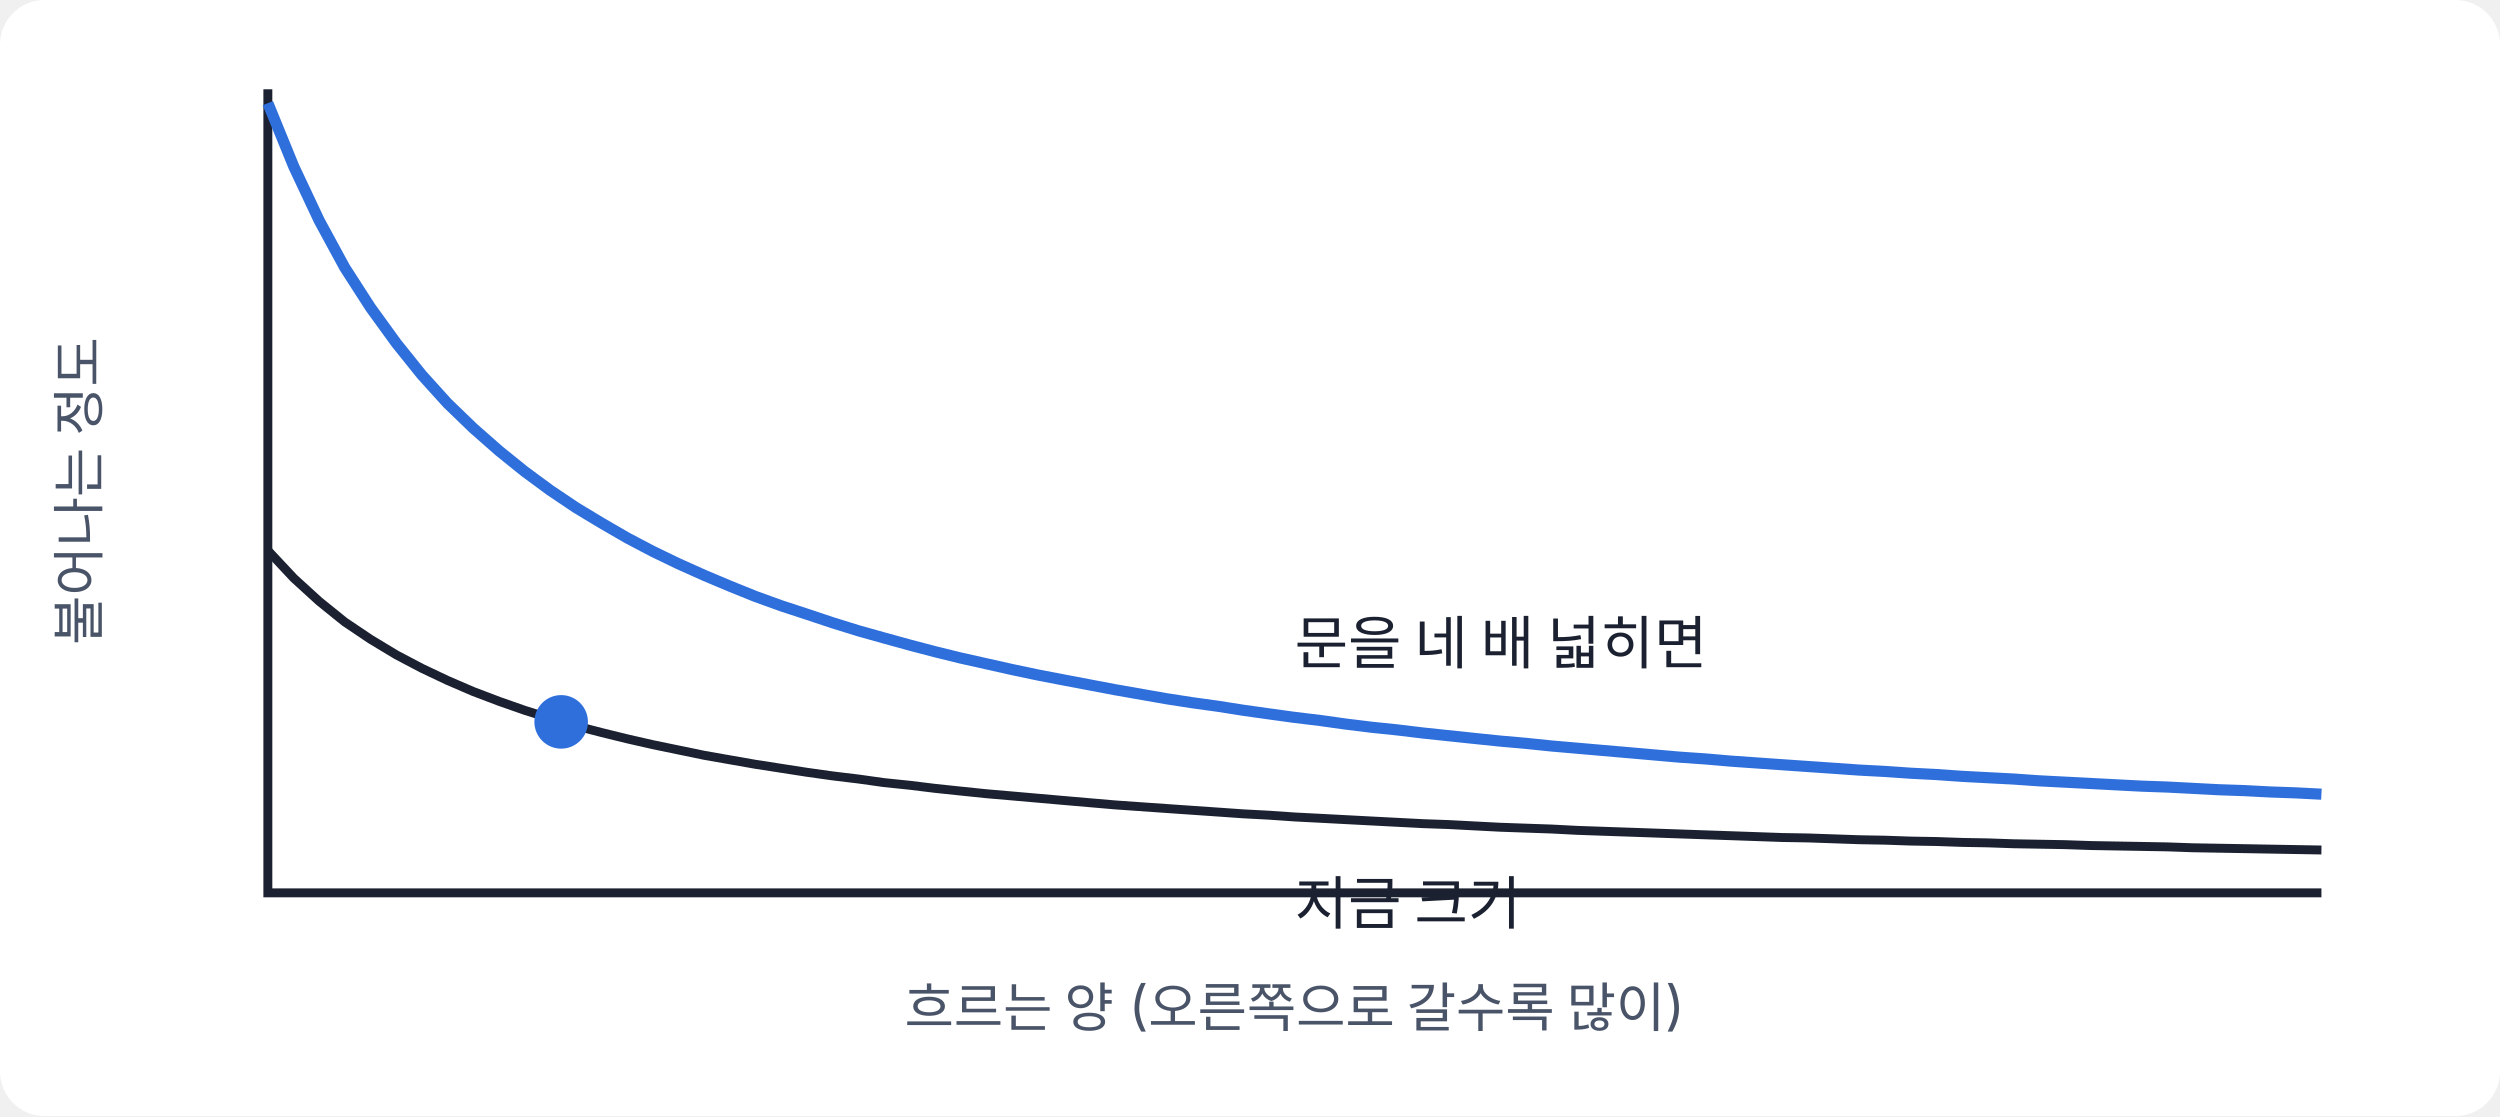
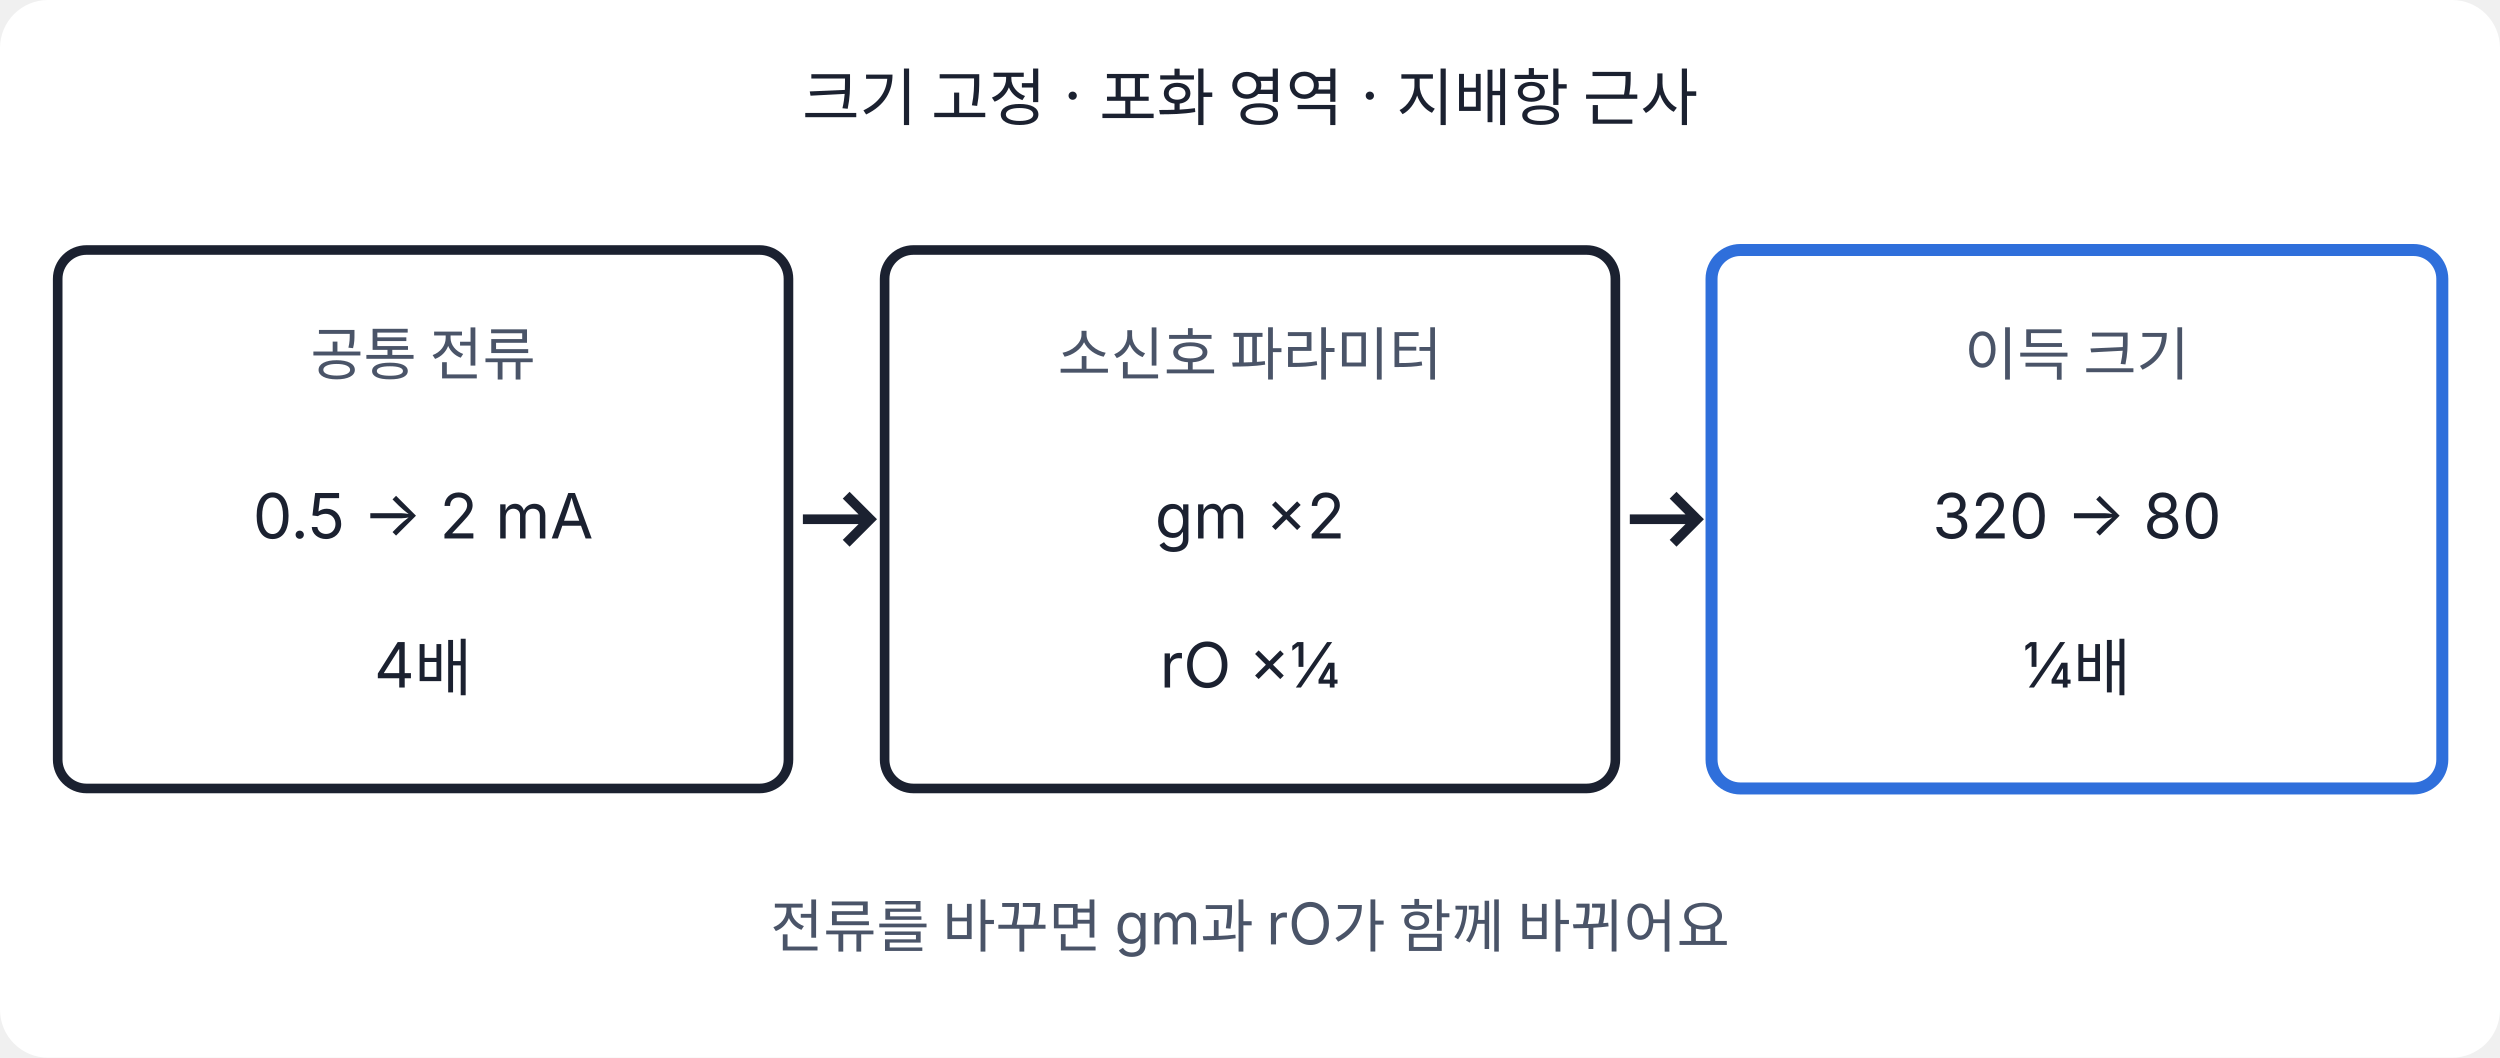
- <svg xmlns="http://www.w3.org/2000/svg" width="560" height="250" viewBox="0 0 560 250" role="img" aria-label="오른쪽으로 갈수록 내려가는 곡선 두 개. 아래 검은 선은 지금 크기, 위 강조색 선은 문을 네 배 넓힌 경우예요. 아래 곡선 위에 색칠된 점 하나가 있어요.">
+ <svg xmlns="http://www.w3.org/2000/svg" width="520" height="220" viewBox="0 0 520 220" role="img" aria-label="크기 고정 · 포화 영역 · 지배항 근사; 공통 전류 0.5 → 2 mA 4배; 소신호 파라미터 gm ×2 rO ×¼; 이득 크기 320 → 80 ¼배; 전류를 바꾸면 gm과 rO가 함께 바뀌어요">
  <style>
svg { color: #1b2130; font-family: -apple-system, 'Apple SD Gothic Neo', 'Noto Sans KR', sans-serif; }
.fig-ink { stroke: #1b2130; fill: none; stroke-width: 2; }
.fig-accent { stroke: #2f6fdb; fill: none; stroke-width: 2.5; }
.fig-danger { stroke: #d92d20; fill: none; stroke-width: 2.5; }
.fig-dot { fill: #2f6fdb; }
.fig-text { fill: #1b2130; font-size: 13px; }
.fig-muted { fill: #4a5468; font-size: 12px; }
.axis { stroke: #dde2ea; stroke-width: 1.5; }
.tick { fill: #4a5468; font-size: 11px; }
.plot-truth { fill: none; stroke: #4a5468; stroke-width: 1.5; stroke-dasharray: 5 4; }
.plot-fit { fill: none; stroke: #2f6fdb; stroke-width: 2.5; }
.pt-train { fill: #2f6fdb; }
.pt-test { fill: #b54708; }
.mark-ml { stroke: #2f6fdb; stroke-width: 1.5; stroke-dasharray: 3 3; }
.mark-map { stroke: #067647; stroke-width: 1.5; stroke-dasharray: 3 3; }
.plot-like { fill: none; stroke: #2f6fdb; stroke-width: 2; }
.plot-prior { fill: none; stroke: #6941c6; stroke-width: 2; stroke-dasharray: 6 4; }
.plot-post { fill: none; stroke: #067647; stroke-width: 3; }
</style>
-   <rect x="0" y="0" width="560" height="250" rx="10" fill="#ffffff" />
-   <path class="fig-ink" d="M60,20 V200 H520" stroke-width="1.5" />
-   <path class="fig-ink" d="M60.0,123.3 L65.8,129.5 L71.5,134.7 L77.2,139.3 L83.0,143.2 L88.8,146.7 L94.5,149.7 L100.2,152.4 L106.0,154.9 L111.8,157.1 L117.5,159.1 L123.2,160.9 L129.0,162.6 L134.8,164.1 L140.5,165.5 L146.2,166.8 L152.0,168.0 L157.8,169.2 L163.5,170.2 L169.2,171.2 L175.0,172.1 L180.8,173.0 L186.5,173.8 L192.3,174.5 L198.0,175.3 L203.8,175.9 L209.5,176.6 L215.2,177.2 L221.0,177.8 L226.8,178.3 L232.5,178.8 L238.2,179.3 L244.0,179.8 L249.8,180.3 L255.5,180.7 L261.2,181.1 L267.0,181.5 L272.8,181.9 L278.5,182.3 L284.2,182.6 L290.0,183.0 L295.8,183.3 L301.5,183.6 L307.2,183.9 L313.0,184.2 L318.8,184.5 L324.5,184.7 L330.2,185.0 L336.0,185.3 L341.7,185.5 L347.5,185.7 L353.3,186.0 L359.0,186.2 L364.8,186.4 L370.5,186.6 L376.2,186.8 L382.0,187.0 L387.8,187.2 L393.5,187.4 L399.2,187.6 L405.0,187.7 L410.8,187.9 L416.5,188.1 L422.2,188.2 L428.0,188.4 L433.8,188.5 L439.5,188.7 L445.2,188.8 L451.0,189.0 L456.7,189.1 L462.5,189.2 L468.3,189.4 L474.0,189.5 L479.8,189.6 L485.5,189.7 L491.2,189.9 L497.0,190.0 L502.8,190.1 L508.5,190.2 L514.2,190.3 L520.0,190.4" />
-   <path class="fig-accent" d="M60.0,23.1 L65.8,37.3 L71.5,49.4 L77.2,59.9 L83.0,68.9 L88.8,76.9 L94.5,84.0 L100.2,90.3 L106.0,95.9 L111.8,101.0 L117.5,105.6 L123.2,109.8 L129.0,113.7 L134.8,117.2 L140.5,120.5 L146.2,123.5 L152.0,126.3 L157.8,128.9 L163.5,131.3 L169.2,133.6 L175.0,135.7 L180.8,137.6 L186.5,139.5 L192.3,141.3 L198.0,142.9 L203.8,144.5 L209.5,146.0 L215.2,147.4 L221.0,148.7 L226.8,150.0 L232.5,151.2 L238.2,152.3 L244.0,153.4 L249.8,154.5 L255.5,155.5 L261.2,156.5 L267.0,157.4 L272.8,158.2 L278.5,159.1 L284.2,159.9 L290.0,160.7 L295.8,161.4 L301.5,162.2 L307.2,162.9 L313.0,163.5 L318.8,164.2 L324.5,164.8 L330.2,165.4 L336.0,166.0 L341.7,166.5 L347.5,167.1 L353.3,167.6 L359.0,168.1 L364.8,168.6 L370.5,169.1 L376.2,169.6 L382.0,170.0 L387.8,170.5 L393.5,170.9 L399.2,171.3 L405.0,171.7 L410.8,172.1 L416.5,172.5 L422.2,172.8 L428.0,173.2 L433.8,173.5 L439.5,173.9 L445.2,174.2 L451.0,174.5 L456.7,174.9 L462.5,175.2 L468.3,175.5 L474.0,175.8 L479.8,176.1 L485.5,176.3 L491.2,176.6 L497.0,176.9 L502.8,177.1 L508.5,177.4 L514.2,177.6 L520.0,177.9" />
-   <circle class="fig-dot" cx="125.7" cy="161.7" r="6" />
-   <text class="fig-text" x="290.0" y="148.7">문을 네 배 넓히면</text>
-   <text class="fig-text" x="290.0" y="207.0">지금 크기</text>
-   <text class="fig-muted" x="290" y="230" text-anchor="middle">흐르는 양 (오른쪽으로 갈수록 많이)</text>
-   <text class="fig-muted" x="22" y="110" text-anchor="middle" transform="rotate(-90 22 110)">불어나는 정도</text>
+   <rect x="0" y="0" width="520" height="220" rx="10" fill="#ffffff" />
+   <text class="fig-text" x="260" y="25" text-anchor="middle" font-size="15">크기 고정 · 포화 영역 · 지배항 근사</text>
+   <rect class="fig-ink" x="12" y="52" width="152" height="112" rx="6" />
+   <text class="fig-muted" x="88" y="78" text-anchor="middle" font-size="14">공통 전류</text>
+   <text class="fig-text" x="88" y="112" text-anchor="middle" font-size="16">0.5 → 2 mA</text>
+   <text class="fig-text" x="88" y="143" text-anchor="middle" font-size="14">4배</text>
+   <path class="fig-ink" d="M167,108 h14 m-5,-5 l5,5 -5,5" />
+   <rect class="fig-ink" x="184" y="52" width="152" height="112" rx="6" />
+   <text class="fig-muted" x="260" y="78" text-anchor="middle" font-size="14">소신호 파라미터</text>
+   <text class="fig-text" x="260" y="112" text-anchor="middle" font-size="16">gm ×2</text>
+   <text class="fig-text" x="260" y="143" text-anchor="middle" font-size="14">rO ×¼</text>
+   <path class="fig-ink" d="M339,108 h14 m-5,-5 l5,5 -5,5" />
+   <rect class="fig-accent" x="356" y="52" width="152" height="112" rx="6" />
+   <text class="fig-muted" x="432" y="78" text-anchor="middle" font-size="14">이득 크기</text>
+   <text class="fig-text" x="432" y="112" text-anchor="middle" font-size="16">320 → 80</text>
+   <text class="fig-text" x="432" y="143" text-anchor="middle" font-size="14">¼배</text>
+   <text class="fig-muted" x="260" y="197" text-anchor="middle" font-size="14">전류를 바꾸면 gm과 rO가 함께 바뀌어요</text>
</svg>
